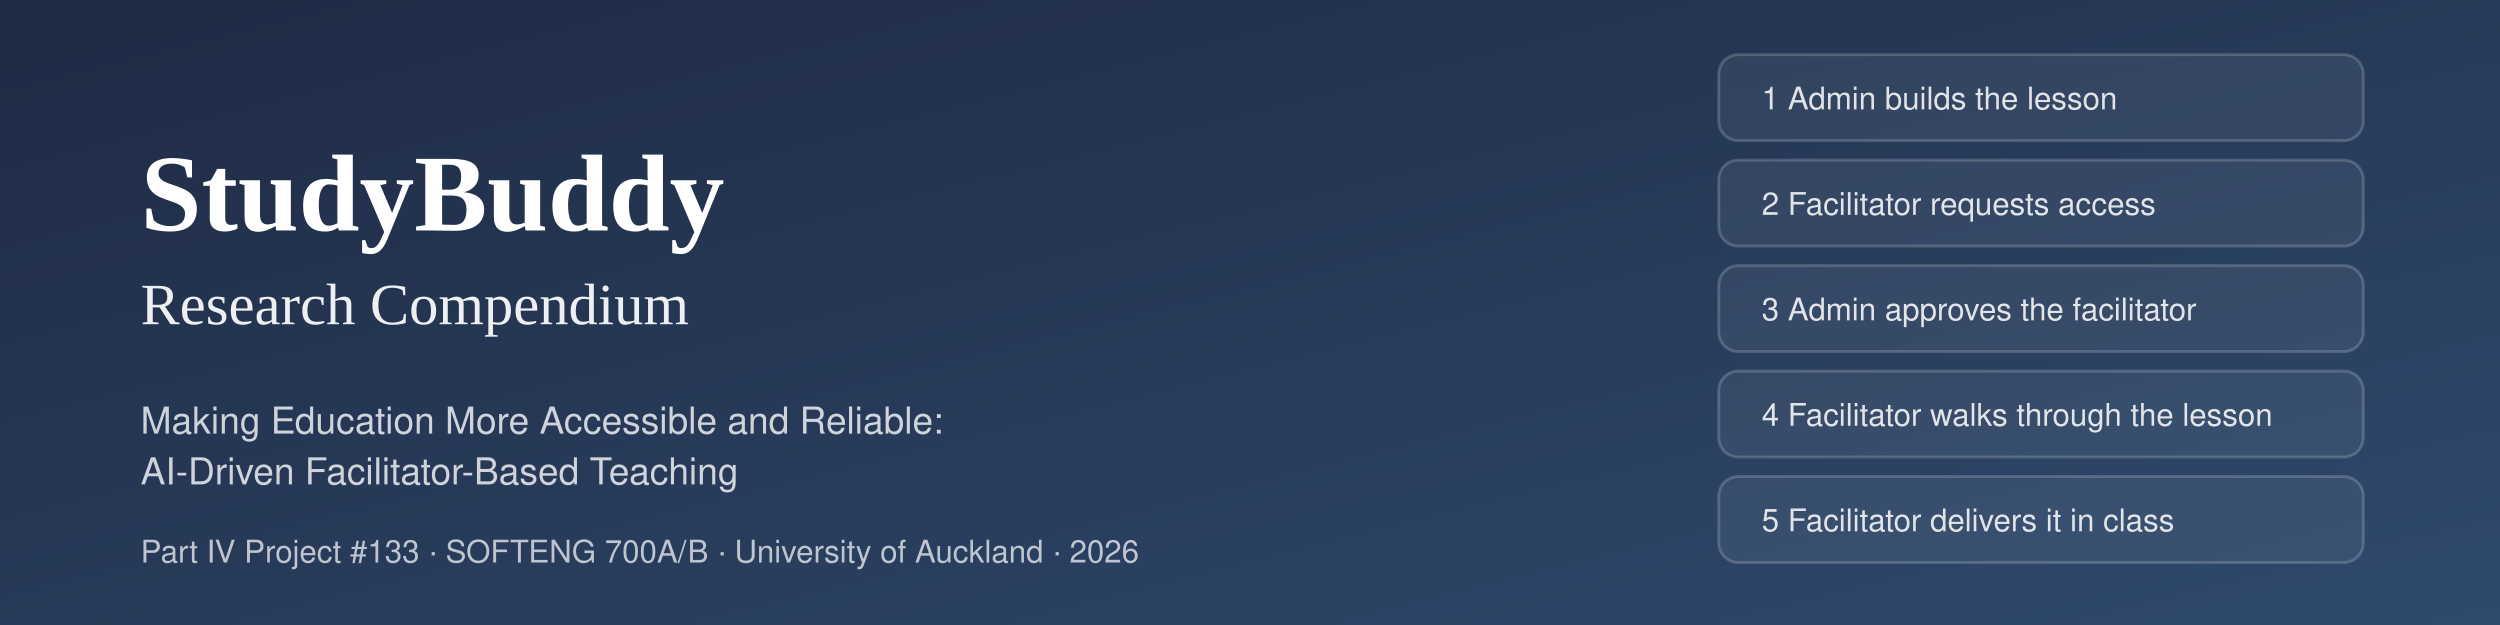
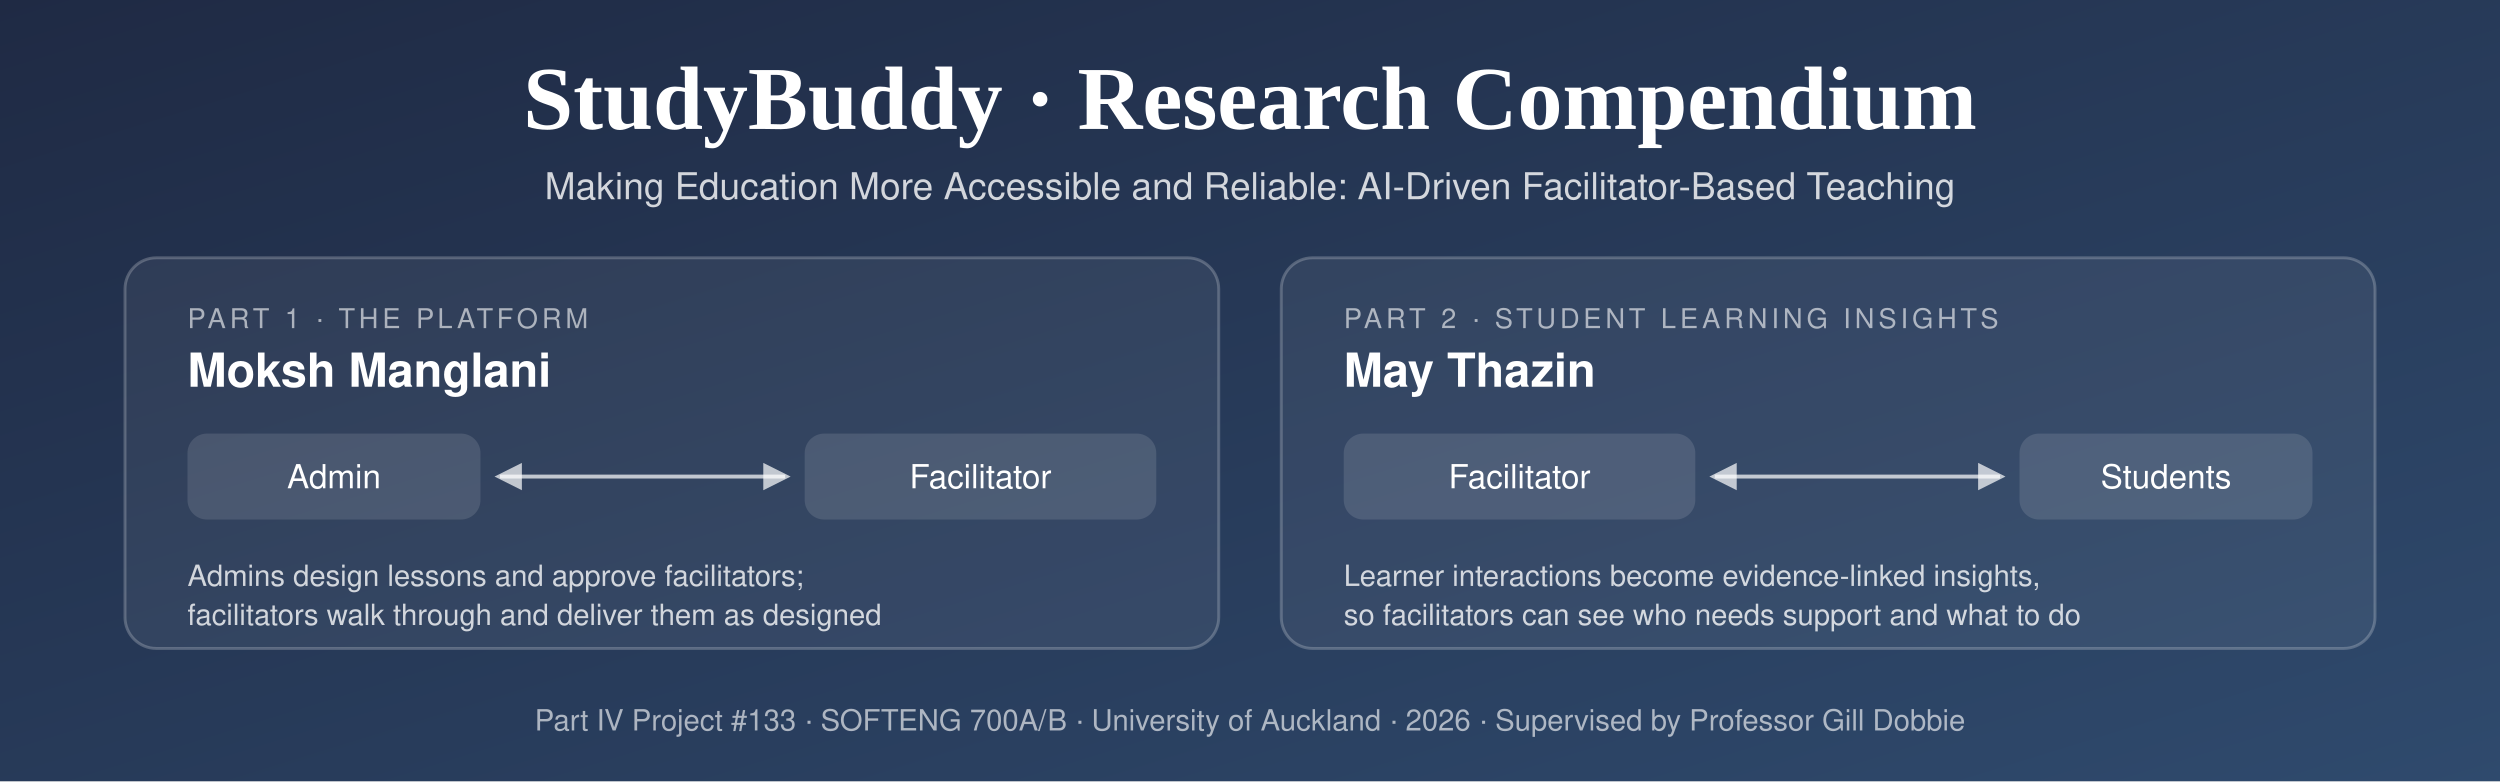
- <svg xmlns="http://www.w3.org/2000/svg" width="1280" height="320" viewBox="0 0 1280 320" role="img" aria-label="StudyBuddy research compendium, Part IV Project 133, University of Auckland 2026">
+ <svg xmlns="http://www.w3.org/2000/svg" width="1280" height="400" viewBox="0 0 1280 400" role="img" aria-label="StudyBuddy research compendium, Part IV Project 133. Part 1, the platform, by Moksh Manglani: admin and facilitator. Part 2, learner insights, by May Thazin: facilitator and students.">
  <defs>
    <linearGradient id="bg" x1="0" y1="0" x2="1" y2="1">
      <stop offset="0" stop-color="#1f2a44" />
      <stop offset="1" stop-color="#2f4a6d" />
    </linearGradient>
+     <marker id="arrow" viewBox="0 0 10 10" refX="8" refY="5" markerWidth="7" markerHeight="7" orient="auto-start-reverse">
+       <path d="M0,0 L10,5 L0,10 z" fill="#ffffff" fill-opacity="0.7" />
+     </marker>
  </defs>
-   <rect width="1280" height="320" fill="url(#bg)" />
-   <g fill="#ffffff" fill-opacity="0.06" stroke="#ffffff" stroke-opacity="0.18" stroke-width="1.5">
-     <rect x="880" y="28" width="330" height="44" rx="10" />
-     <rect x="880" y="82" width="330" height="44" rx="10" />
-     <rect x="880" y="136" width="330" height="44" rx="10" />
-     <rect x="880" y="190" width="330" height="44" rx="10" />
-     <rect x="880" y="244" width="330" height="44" rx="10" />
+   <rect width="1280" height="400" fill="url(#bg)" />
+   <g text-anchor="middle">
+     <text x="640" y="66" font-family="Georgia, 'Times New Roman', serif" font-size="46" font-weight="700" fill="#ffffff">StudyBuddy · Research Compendium</text>
+     <text x="640" y="102" font-family="Helvetica, Arial, sans-serif" font-size="19" fill="#ffffff" fill-opacity="0.8">Making Education More Accessible and Reliable: AI-Driven Facilitator-Based Teaching</text>
  </g>
-   <g font-family="Helvetica, Arial, sans-serif" font-size="16" fill="#ffffff" fill-opacity="0.85">
-     <text x="902" y="56">1   Admin builds the lesson</text>
-     <text x="902" y="110">2   Facilitator requests access</text>
-     <text x="902" y="164">3   Admin approves the facilitator</text>
-     <text x="902" y="218">4   Facilitator walks through the lesson</text>
-     <text x="902" y="272">5   Facilitator delivers it in class</text>
+   <g font-family="Helvetica, Arial, sans-serif" fill="#ffffff">
+     <rect x="64" y="132" width="560" height="200" rx="16" fill="#ffffff" fill-opacity="0.06" stroke="#ffffff" stroke-opacity="0.22" stroke-width="1.5" />
+     <text x="96" y="168" font-size="14" letter-spacing="2" fill-opacity="0.6">PART 1 · THE PLATFORM</text>
+     <text x="96" y="198" font-size="24" font-weight="700">Moksh Manglani</text>
+     <rect x="96" y="222" width="150" height="44" rx="10" fill="#ffffff" fill-opacity="0.12" />
+     <text x="171" y="250" font-size="17" text-anchor="middle">Admin</text>
+     <line x1="256" y1="244" x2="402" y2="244" stroke="#ffffff" stroke-opacity="0.7" stroke-width="2" marker-start="url(#arrow)" marker-end="url(#arrow)" />
+     <rect x="412" y="222" width="180" height="44" rx="10" fill="#ffffff" fill-opacity="0.12" />
+     <text x="502" y="250" font-size="17" text-anchor="middle">Facilitator</text>
+     <text x="96" y="300" font-size="15" fill-opacity="0.78">Admins design lessons and approve facilitators;</text>
+     <text x="96" y="320" font-size="15" fill-opacity="0.78">facilitators walk through and deliver them as designed</text>
+     <rect x="656" y="132" width="560" height="200" rx="16" fill="#ffffff" fill-opacity="0.06" stroke="#ffffff" stroke-opacity="0.22" stroke-width="1.5" />
+     <text x="688" y="168" font-size="14" letter-spacing="2" fill-opacity="0.6">PART 2 · STUDENT LEARNING INSIGHTS</text>
+     <text x="688" y="198" font-size="24" font-weight="700">May Thazin</text>
+     <rect x="688" y="222" width="180" height="44" rx="10" fill="#ffffff" fill-opacity="0.12" />
+     <text x="778" y="250" font-size="17" text-anchor="middle">Facilitator</text>
+     <line x1="878" y1="244" x2="1024" y2="244" stroke="#ffffff" stroke-opacity="0.7" stroke-width="2" marker-start="url(#arrow)" marker-end="url(#arrow)" />
+     <rect x="1034" y="222" width="150" height="44" rx="10" fill="#ffffff" fill-opacity="0.12" />
+     <text x="1109" y="250" font-size="17" text-anchor="middle">Students</text>
+     <text x="688" y="300" font-size="15" fill-opacity="0.78">Learner interactions become evidence-linked insights,</text>
+     <text x="688" y="320" font-size="15" fill-opacity="0.78">so facilitators can see who needs support and what to do</text>
  </g>
-   <g font-family="Georgia, 'Times New Roman', serif" fill="#ffffff">
-     <text x="72" y="118" font-size="56" font-weight="700">StudyBuddy</text>
-     <text x="72" y="166" font-size="30" fill-opacity="0.92">Research Compendium</text>
-   </g>
-   <g font-family="Helvetica, Arial, sans-serif" fill="#ffffff" fill-opacity="0.78">
-     <text x="72" y="222" font-size="19">Making Education More Accessible and Reliable:</text>
-     <text x="72" y="248" font-size="19">AI-Driven Facilitator-Based Teaching</text>
-     <text x="72" y="288" font-size="16" fill-opacity="0.7">Part IV Project #133  ·  SOFTENG 700A/B  ·  University of Auckland  ·  2026</text>
-   </g>
+   <text x="640" y="374" text-anchor="middle" font-family="Helvetica, Arial, sans-serif" font-size="15" fill="#ffffff" fill-opacity="0.62">Part IV Project #133  ·  SOFTENG 700A/B  ·  University of Auckland  ·  2026  ·  Supervised by Professor Gill Dobbie</text>
</svg>
